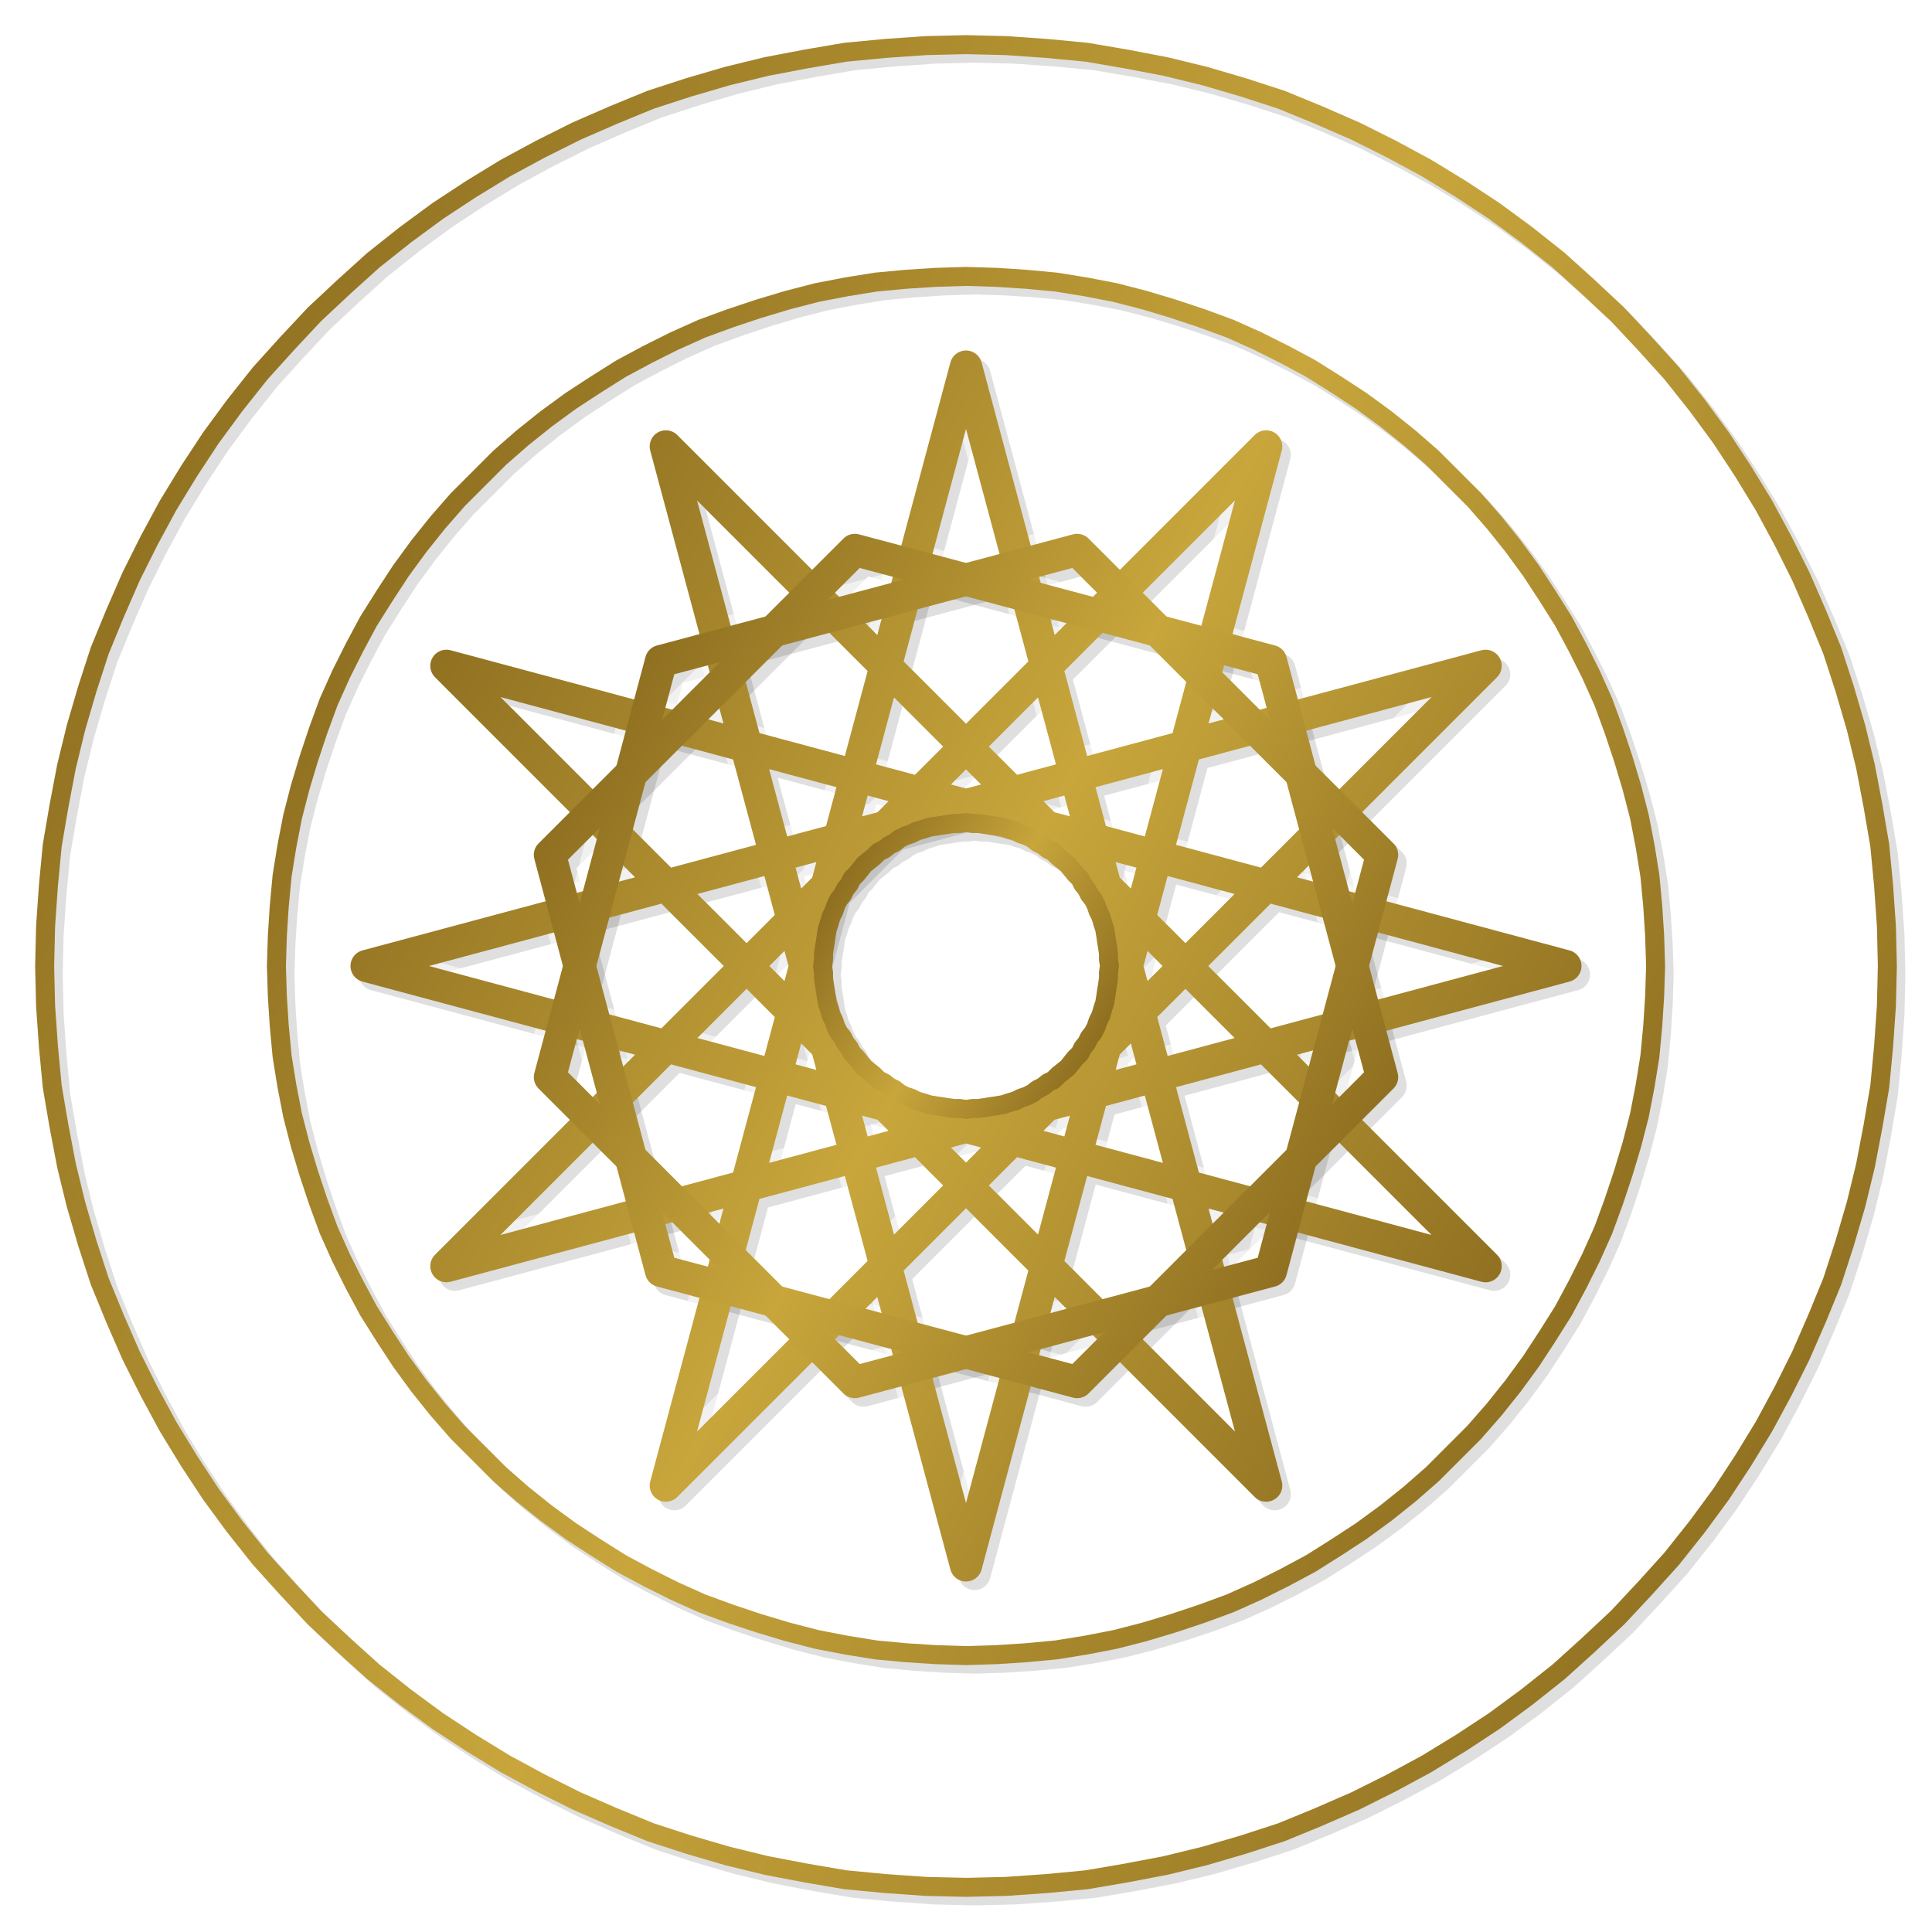
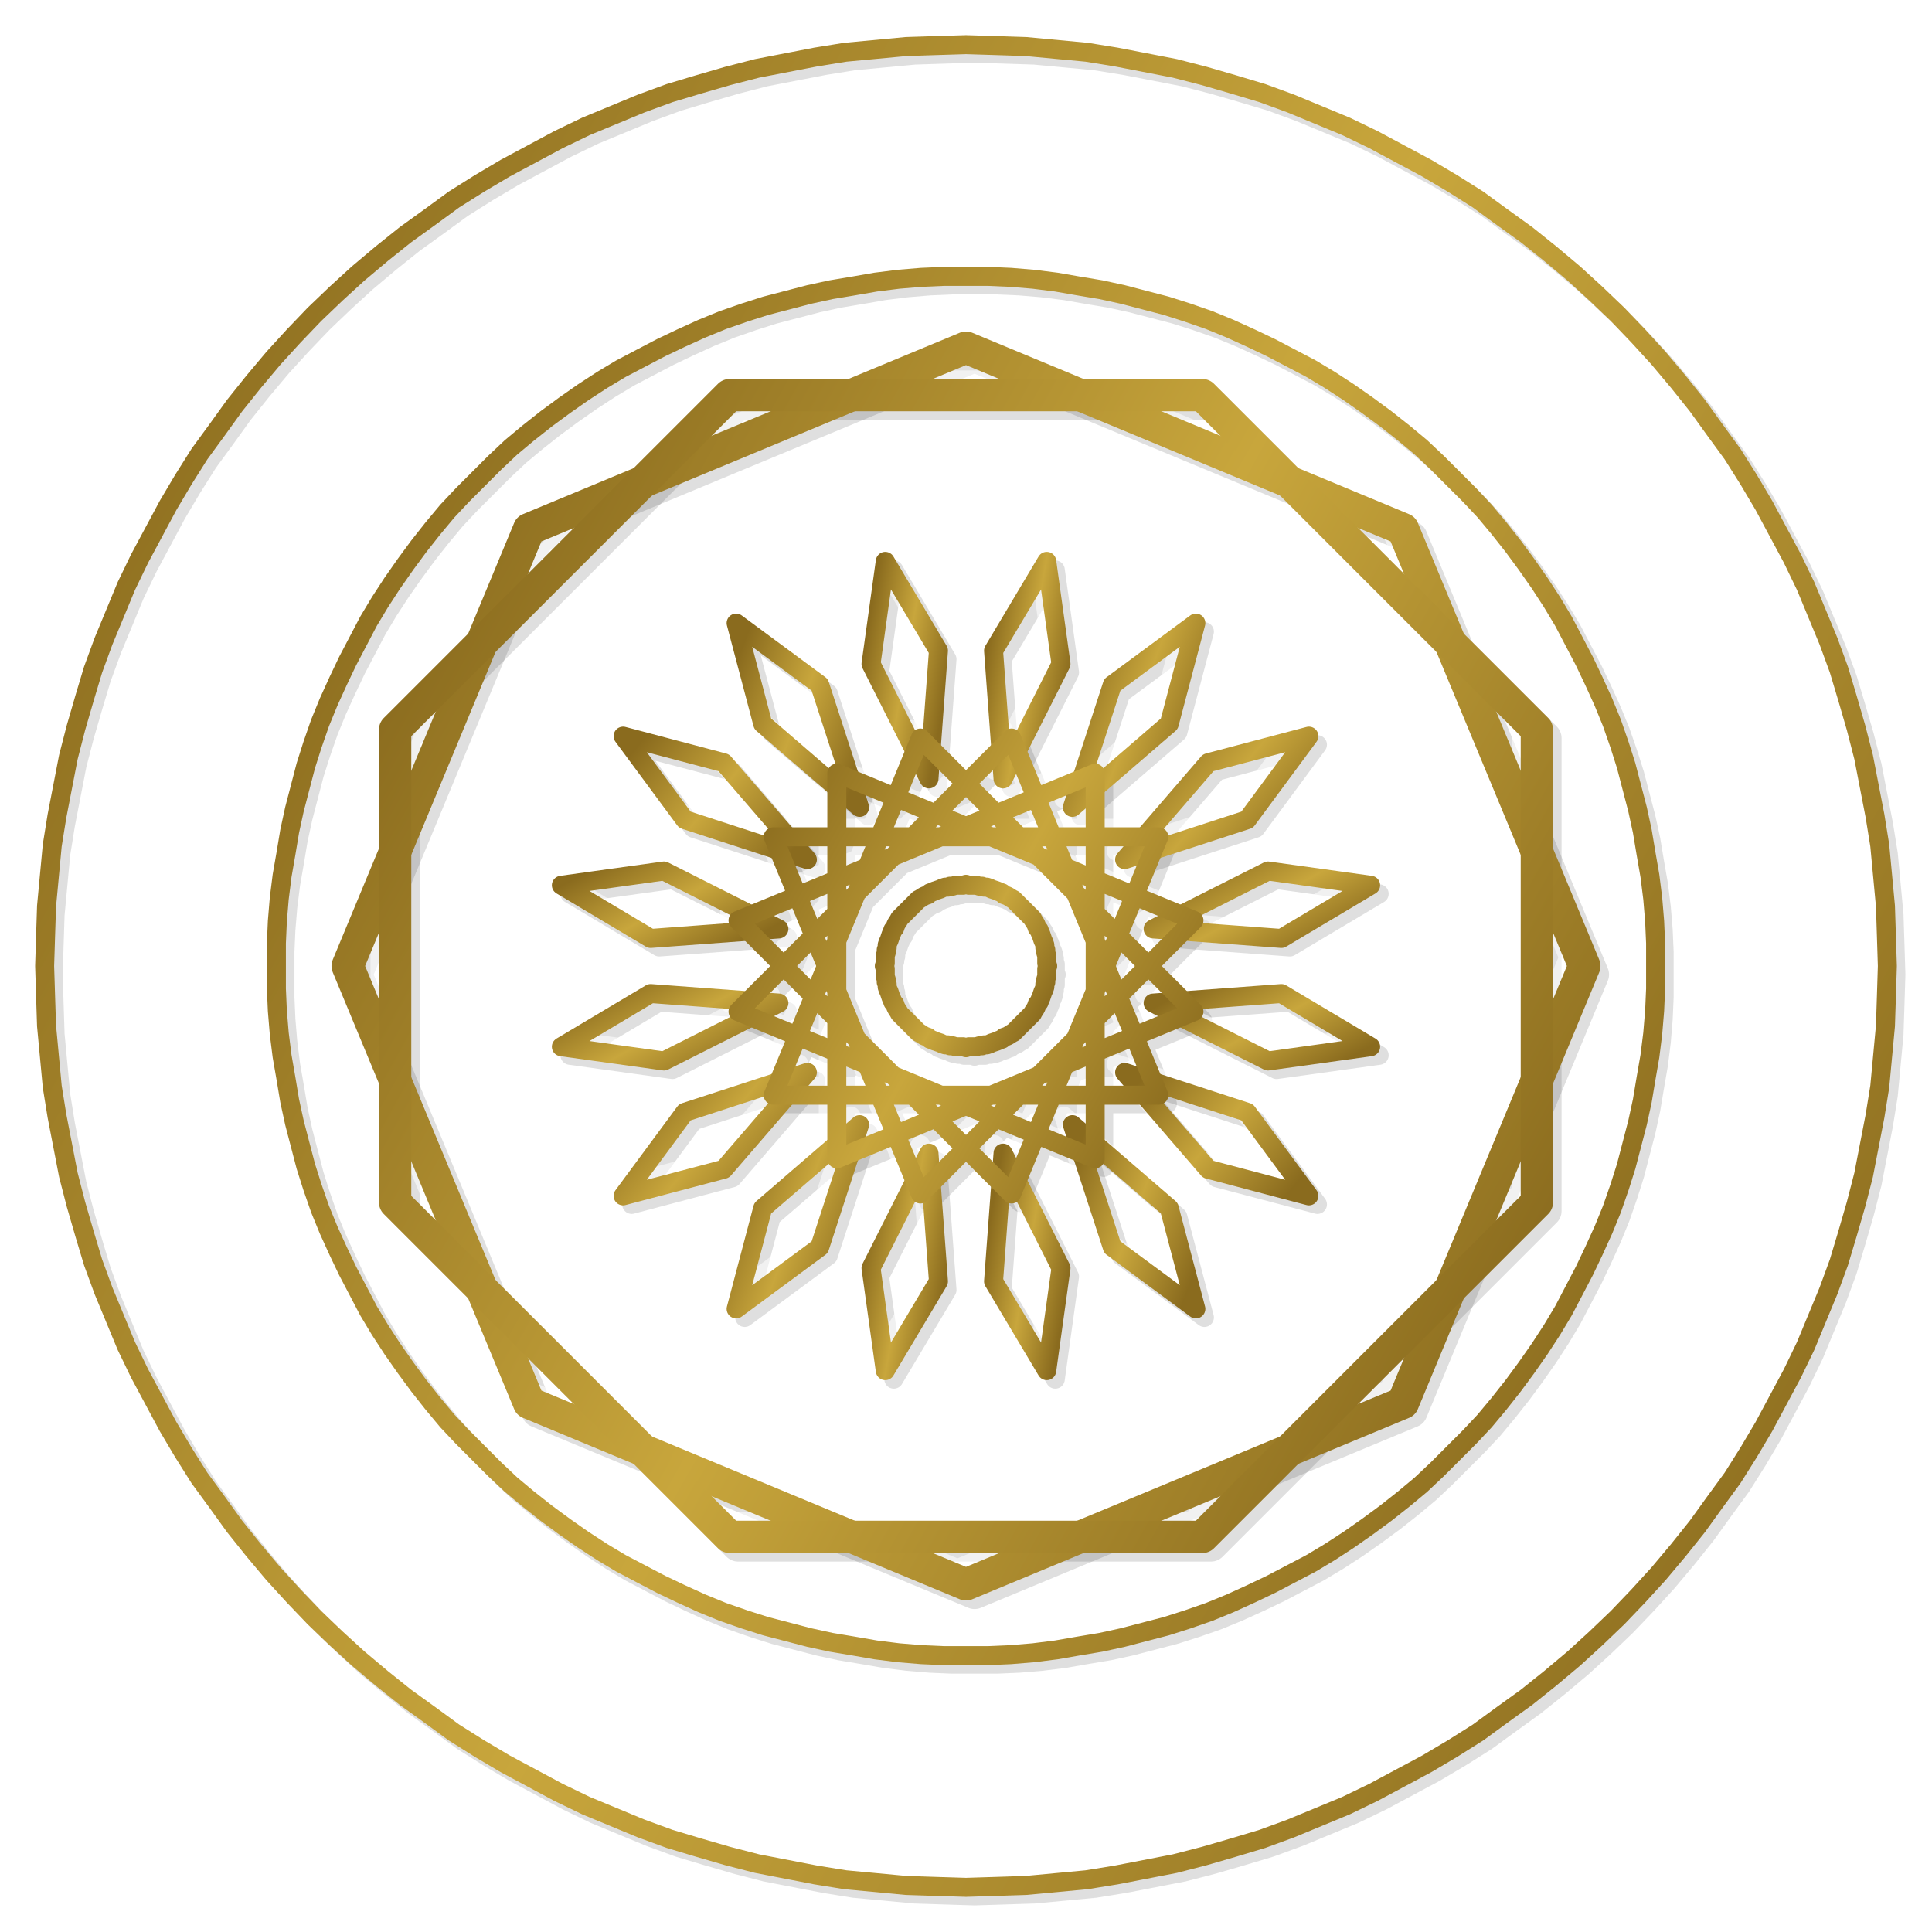
<svg xmlns="http://www.w3.org/2000/svg" viewBox="-1.70 -1.70 203.40 203.40">
  <defs>
    <linearGradient id="leaf" x1="0%" y1="22%" x2="100%" y2="78%">
      <stop offset="0%" stop-color="#8a6b1e" />
      <stop offset="50%" stop-color="#c8a63c" />
      <stop offset="100%" stop-color="#8a6b1e" />
    </linearGradient>
    <g id="o" fill="none" stroke-linecap="round" stroke-linejoin="round">
-       <path d="M197.0 100.0 L196.9 104.2 L196.6 108.5 L196.2 112.7 L195.5 116.8 L194.7 121.0 L193.7 125.1 L192.5 129.2 L191.2 133.2 L189.6 137.1 L187.9 141.0 L186.0 144.8 L184.0 148.5 L181.8 152.1 L179.5 155.6 L177.0 159.0 L174.3 162.4 L171.5 165.5 L168.6 168.6 L165.5 171.5 L162.4 174.3 L159.0 177.0 L155.6 179.5 L152.1 181.8 L148.5 184.0 L144.8 186.0 L141.0 187.9 L137.1 189.6 L133.2 191.2 L129.2 192.5 L125.1 193.7 L121.0 194.7 L116.8 195.5 L112.7 196.2 L108.5 196.6 L104.2 196.9 L100.0 197.0 L95.8 196.9 L91.5 196.6 L87.3 196.2 L83.2 195.5 L79.0 194.7 L74.9 193.7 L70.8 192.5 L66.8 191.2 L62.9 189.6 L59.0 187.9 L55.2 186.0 L51.5 184.0 L47.9 181.8 L44.4 179.5 L41.0 177.0 L37.6 174.3 L34.5 171.5 L31.4 168.6 L28.5 165.5 L25.7 162.4 L23.0 159.0 L20.5 155.6 L18.2 152.1 L16.0 148.5 L14.0 144.8 L12.1 141.0 L10.4 137.1 L8.8 133.2 L7.5 129.2 L6.3 125.1 L5.3 121.0 L4.5 116.8 L3.8 112.7 L3.4 108.5 L3.1 104.2 L3.0 100.0 L3.1 95.8 L3.4 91.5 L3.8 87.3 L4.5 83.2 L5.3 79.0 L6.3 74.9 L7.5 70.8 L8.8 66.8 L10.4 62.9 L12.1 59.0 L14.0 55.2 L16.0 51.5 L18.2 47.9 L20.5 44.4 L23.0 41.0 L25.7 37.6 L28.5 34.5 L31.4 31.4 L34.5 28.5 L37.6 25.7 L41.0 23.0 L44.4 20.5 L47.9 18.2 L51.5 16.0 L55.2 14.0 L59.0 12.1 L62.9 10.4 L66.8 8.8 L70.8 7.5 L74.9 6.3 L79.0 5.3 L83.2 4.5 L87.3 3.8 L91.5 3.4 L95.8 3.1 L100.0 3.0 L104.2 3.1 L108.5 3.4 L112.7 3.8 L116.8 4.5 L121.0 5.3 L125.1 6.3 L129.2 7.5 L133.2 8.8 L137.1 10.4 L141.0 12.1 L144.8 14.0 L148.5 16.0 L152.1 18.2 L155.6 20.5 L159.0 23.0 L162.4 25.7 L165.5 28.5 L168.6 31.4 L171.5 34.5 L174.3 37.6 L177.0 41.0 L179.5 44.4 L181.8 47.9 L184.0 51.5 L186.0 55.2 L187.9 59.0 L189.6 62.9 L191.2 66.8 L192.5 70.8 L193.7 74.9 L194.7 79.0 L195.5 83.2 L196.2 87.3 L196.6 91.5 L196.9 95.8 Z" stroke-width="2" />
-       <path d="M172.6 100.0 L172.5 103.2 L172.3 106.3 L172.0 109.5 L171.5 112.6 L170.9 115.7 L170.1 118.8 L169.2 121.8 L168.2 124.8 L167.1 127.8 L165.8 130.7 L164.4 133.5 L162.9 136.3 L161.2 139.0 L159.5 141.6 L157.6 144.2 L155.6 146.7 L153.5 149.1 L151.3 151.3 L149.1 153.5 L146.7 155.6 L144.2 157.6 L141.6 159.5 L139.0 161.2 L136.3 162.9 L133.5 164.4 L130.7 165.8 L127.8 167.1 L124.8 168.2 L121.8 169.2 L118.8 170.1 L115.7 170.9 L112.6 171.5 L109.5 172.0 L106.3 172.3 L103.2 172.5 L100.0 172.6 L96.8 172.5 L93.7 172.3 L90.5 172.0 L87.4 171.5 L84.3 170.9 L81.2 170.1 L78.2 169.2 L75.2 168.2 L72.2 167.1 L69.3 165.8 L66.5 164.4 L63.7 162.9 L61.0 161.2 L58.4 159.5 L55.8 157.6 L53.3 155.6 L50.9 153.5 L48.7 151.3 L46.5 149.1 L44.4 146.7 L42.4 144.2 L40.5 141.6 L38.8 139.0 L37.1 136.3 L35.6 133.5 L34.2 130.7 L32.9 127.8 L31.8 124.8 L30.8 121.8 L29.9 118.8 L29.1 115.7 L28.5 112.6 L28.0 109.5 L27.7 106.3 L27.5 103.2 L27.4 100.0 L27.5 96.8 L27.7 93.7 L28.0 90.5 L28.5 87.4 L29.1 84.3 L29.9 81.2 L30.8 78.2 L31.8 75.2 L32.9 72.2 L34.2 69.3 L35.6 66.5 L37.1 63.7 L38.8 61.0 L40.5 58.4 L42.4 55.8 L44.4 53.3 L46.5 50.9 L48.7 48.7 L50.9 46.5 L53.3 44.4 L55.8 42.4 L58.4 40.5 L61.0 38.8 L63.7 37.1 L66.5 35.6 L69.3 34.2 L72.2 32.9 L75.2 31.8 L78.2 30.8 L81.2 29.9 L84.3 29.1 L87.4 28.5 L90.5 28.0 L93.7 27.7 L96.8 27.5 L100.0 27.4 L103.2 27.5 L106.3 27.7 L109.5 28.0 L112.6 28.5 L115.7 29.1 L118.8 29.9 L121.8 30.8 L124.8 31.8 L127.8 32.9 L130.7 34.2 L133.5 35.6 L136.3 37.1 L139.0 38.8 L141.6 40.5 L144.2 42.4 L146.7 44.4 L149.1 46.5 L151.3 48.7 L153.5 50.9 L155.6 53.3 L157.6 55.8 L159.5 58.4 L161.2 61.0 L162.9 63.7 L164.4 66.5 L165.8 69.3 L167.1 72.2 L168.2 75.2 L169.2 78.2 L170.1 81.2 L170.9 84.3 L171.5 87.4 L172.0 90.5 L172.3 93.7 L172.5 96.8 Z" stroke-width="2" />
-       <path d="M100.0 36.9 L131.6 154.7 L45.3 68.4 L163.1 100.0 L45.3 131.6 L131.6 45.3 L100.0 163.1 L68.4 45.3 L154.7 131.6 L36.9 100.0 L154.7 68.4 L68.4 154.7 Z" stroke-width="3.4" />
-       <path d="M111.7 56.2 L143.8 88.3 L132.1 132.1 L88.3 143.8 L56.2 111.7 L67.9 67.9 Z" stroke-width="3.4" />
-       <path d="M132.1 67.9 L143.8 111.7 L111.7 143.8 L67.9 132.1 L56.2 88.3 L88.3 56.2 Z" stroke-width="3.4" />
-       <path d="M115.1 100.0 L115.0 100.7 L115.0 101.3 L114.9 102.0 L114.8 102.6 L114.7 103.3 L114.6 103.9 L114.4 104.5 L114.2 105.2 L113.9 105.8 L113.7 106.4 L113.4 107.0 L113.0 107.5 L112.7 108.1 L112.3 108.6 L112.0 109.2 L111.5 109.7 L111.1 110.2 L110.7 110.7 L110.2 111.1 L109.7 111.5 L109.2 112.0 L108.6 112.3 L108.1 112.7 L107.5 113.0 L107.0 113.4 L106.4 113.7 L105.8 113.9 L105.2 114.2 L104.5 114.4 L103.9 114.6 L103.3 114.7 L102.6 114.8 L102.0 114.9 L101.3 115.0 L100.7 115.0 L100.0 115.1 L99.3 115.0 L98.7 115.0 L98.0 114.9 L97.4 114.8 L96.7 114.7 L96.1 114.6 L95.5 114.4 L94.8 114.2 L94.2 113.9 L93.6 113.7 L93.0 113.4 L92.5 113.0 L91.9 112.7 L91.4 112.3 L90.8 112.0 L90.3 111.5 L89.8 111.1 L89.3 110.7 L88.9 110.2 L88.5 109.7 L88.0 109.2 L87.7 108.6 L87.3 108.1 L87.0 107.5 L86.6 107.0 L86.3 106.4 L86.1 105.8 L85.8 105.2 L85.6 104.5 L85.4 103.9 L85.3 103.3 L85.2 102.6 L85.1 102.0 L85.0 101.3 L85.0 100.7 L84.9 100.0 L85.0 99.3 L85.0 98.7 L85.1 98.0 L85.2 97.4 L85.3 96.7 L85.4 96.1 L85.6 95.5 L85.8 94.8 L86.1 94.2 L86.3 93.6 L86.6 93.0 L87.0 92.5 L87.3 91.9 L87.7 91.4 L88.0 90.8 L88.5 90.3 L88.9 89.8 L89.3 89.3 L89.8 88.9 L90.3 88.5 L90.8 88.0 L91.4 87.7 L91.9 87.3 L92.5 87.0 L93.0 86.6 L93.6 86.3 L94.2 86.1 L94.8 85.8 L95.5 85.6 L96.1 85.4 L96.7 85.3 L97.4 85.2 L98.0 85.1 L98.7 85.0 L99.3 85.0 L100.0 84.9 L100.7 85.0 L101.3 85.0 L102.0 85.1 L102.6 85.2 L103.3 85.3 L103.9 85.4 L104.5 85.6 L105.2 85.8 L105.8 86.1 L106.4 86.3 L107.0 86.6 L107.5 87.0 L108.1 87.3 L108.6 87.7 L109.2 88.0 L109.7 88.5 L110.2 88.9 L110.7 89.3 L111.1 89.8 L111.5 90.3 L112.0 90.8 L112.3 91.4 L112.7 91.9 L113.0 92.5 L113.4 93.0 L113.7 93.6 L113.9 94.2 L114.2 94.8 L114.4 95.5 L114.6 96.1 L114.7 96.7 L114.8 97.4 L114.9 98.0 L115.0 98.7 L115.0 99.3 Z" stroke-width="2" />
+       <path d="M197.0 100.0 L196.9 103.2 L196.8 106.3 L196.5 109.5 L196.2 112.7 L195.7 115.8 L195.1 118.9 L194.5 122.0 L193.7 125.1 L192.8 128.2 L191.9 131.2 L190.8 134.2 L189.6 137.1 L188.4 140.0 L187.0 142.9 L185.5 145.7 L184.0 148.5 L182.4 151.2 L180.7 153.9 L178.8 156.5 L177.0 159.0 L175.0 161.5 L172.9 164.0 L170.8 166.3 L168.6 168.6 L166.3 170.8 L164.0 172.9 L161.5 175.0 L159.0 177.0 L156.5 178.8 L153.9 180.7 L151.2 182.4 L148.5 184.0 L145.7 185.5 L142.9 187.0 L140.0 188.4 L137.1 189.6 L134.2 190.8 L131.2 191.9 L128.2 192.8 L125.1 193.7 L122.0 194.5 L118.9 195.1 L115.8 195.7 L112.7 196.2 L109.5 196.5 L106.3 196.8 L103.2 196.9 L100.0 197.0 L96.8 196.9 L93.7 196.8 L90.5 196.5 L87.3 196.2 L84.2 195.7 L81.1 195.1 L78.0 194.5 L74.9 193.7 L71.8 192.8 L68.8 191.9 L65.8 190.8 L62.9 189.6 L60.0 188.4 L57.1 187.0 L54.3 185.5 L51.5 184.0 L48.8 182.4 L46.1 180.7 L43.5 178.8 L41.0 177.0 L38.5 175.0 L36.0 172.9 L33.7 170.8 L31.4 168.6 L29.2 166.3 L27.1 164.0 L25.0 161.5 L23.0 159.0 L21.2 156.5 L19.3 153.9 L17.6 151.2 L16.0 148.5 L14.5 145.7 L13.0 142.9 L11.6 140.0 L10.4 137.1 L9.2 134.2 L8.1 131.2 L7.2 128.2 L6.3 125.1 L5.5 122.0 L4.9 118.9 L4.3 115.8 L3.8 112.7 L3.5 109.5 L3.2 106.3 L3.1 103.2 L3.0 100.0 L3.1 96.8 L3.2 93.7 L3.5 90.5 L3.8 87.3 L4.3 84.2 L4.9 81.1 L5.5 78.0 L6.3 74.9 L7.2 71.8 L8.1 68.8 L9.2 65.8 L10.4 62.9 L11.6 60.0 L13.0 57.1 L14.5 54.3 L16.0 51.5 L17.6 48.8 L19.3 46.1 L21.2 43.5 L23.0 41.0 L25.0 38.5 L27.1 36.0 L29.2 33.7 L31.4 31.4 L33.7 29.2 L36.0 27.1 L38.5 25.0 L41.0 23.0 L43.5 21.2 L46.1 19.3 L48.8 17.6 L51.5 16.0 L54.3 14.5 L57.1 13.0 L60.0 11.6 L62.9 10.4 L65.8 9.2 L68.8 8.1 L71.8 7.2 L74.9 6.3 L78.0 5.5 L81.1 4.9 L84.2 4.3 L87.3 3.8 L90.5 3.5 L93.7 3.2 L96.8 3.1 L100.0 3.0 L103.2 3.1 L106.3 3.2 L109.5 3.5 L112.7 3.8 L115.8 4.3 L118.9 4.9 L122.0 5.5 L125.1 6.3 L128.2 7.2 L131.2 8.1 L134.2 9.2 L137.1 10.4 L140.0 11.6 L142.9 13.0 L145.7 14.5 L148.5 16.0 L151.2 17.6 L153.9 19.3 L156.5 21.2 L159.0 23.0 L161.5 25.0 L164.0 27.1 L166.3 29.2 L168.6 31.4 L170.8 33.7 L172.9 36.0 L175.0 38.5 L177.0 41.0 L178.8 43.5 L180.7 46.1 L182.4 48.8 L184.0 51.5 L185.5 54.3 L187.0 57.1 L188.4 60.0 L189.6 62.9 L190.8 65.8 L191.9 68.8 L192.8 71.8 L193.7 74.9 L194.5 78.0 L195.1 81.1 L195.7 84.2 L196.2 87.3 L196.5 90.5 L196.8 93.7 L196.9 96.8 Z" stroke-width="2" />
+       <path d="M172.6 100.0 L172.6 102.4 L172.5 104.7 L172.3 107.1 L172.0 109.5 L171.6 111.8 L171.2 114.2 L170.7 116.5 L170.1 118.8 L169.5 121.1 L168.8 123.3 L168.0 125.6 L167.1 127.8 L166.1 130.0 L165.1 132.1 L164.0 134.2 L162.9 136.3 L161.7 138.3 L160.4 140.3 L159.0 142.3 L157.6 144.2 L156.1 146.1 L154.6 147.9 L153.0 149.6 L151.3 151.3 L149.6 153.0 L147.9 154.6 L146.1 156.1 L144.2 157.6 L142.3 159.0 L140.3 160.4 L138.3 161.7 L136.3 162.9 L134.2 164.0 L132.1 165.1 L130.0 166.1 L127.8 167.1 L125.6 168.0 L123.3 168.8 L121.1 169.5 L118.8 170.1 L116.5 170.7 L114.2 171.2 L111.8 171.6 L109.5 172.0 L107.1 172.3 L104.7 172.5 L102.4 172.6 L100.0 172.6 L97.6 172.6 L95.3 172.5 L92.9 172.3 L90.5 172.0 L88.2 171.6 L85.8 171.2 L83.5 170.7 L81.2 170.1 L78.9 169.5 L76.7 168.8 L74.4 168.0 L72.2 167.1 L70.0 166.1 L67.9 165.1 L65.8 164.0 L63.7 162.9 L61.7 161.7 L59.7 160.4 L57.7 159.0 L55.8 157.6 L53.9 156.1 L52.1 154.6 L50.4 153.0 L48.7 151.3 L47.0 149.6 L45.4 147.9 L43.9 146.1 L42.4 144.2 L41.0 142.3 L39.6 140.3 L38.3 138.3 L37.1 136.3 L36.0 134.2 L34.9 132.1 L33.9 130.0 L32.9 127.8 L32.0 125.6 L31.2 123.3 L30.5 121.1 L29.9 118.8 L29.3 116.5 L28.8 114.2 L28.4 111.8 L28.0 109.5 L27.7 107.1 L27.5 104.7 L27.4 102.4 L27.4 100.0 L27.4 97.6 L27.5 95.3 L27.7 92.9 L28.0 90.5 L28.4 88.2 L28.8 85.8 L29.3 83.5 L29.9 81.2 L30.5 78.9 L31.2 76.7 L32.0 74.4 L32.9 72.2 L33.9 70.0 L34.9 67.9 L36.0 65.8 L37.1 63.7 L38.3 61.7 L39.6 59.7 L41.0 57.7 L42.4 55.8 L43.9 53.9 L45.4 52.1 L47.0 50.4 L48.7 48.7 L50.4 47.0 L52.1 45.4 L53.9 43.9 L55.8 42.4 L57.7 41.0 L59.7 39.6 L61.7 38.3 L63.7 37.1 L65.8 36.0 L67.9 34.9 L70.0 33.9 L72.2 32.9 L74.4 32.0 L76.7 31.2 L78.9 30.5 L81.2 29.9 L83.5 29.3 L85.8 28.8 L88.2 28.4 L90.5 28.0 L92.9 27.7 L95.3 27.5 L97.6 27.4 L100.0 27.4 L102.4 27.4 L104.7 27.5 L107.1 27.7 L109.5 28.0 L111.8 28.4 L114.2 28.8 L116.5 29.3 L118.8 29.9 L121.1 30.5 L123.3 31.2 L125.6 32.0 L127.8 32.9 L130.0 33.9 L132.1 34.9 L134.2 36.0 L136.3 37.1 L138.3 38.3 L140.3 39.6 L142.3 41.0 L144.2 42.4 L146.1 43.9 L147.9 45.4 L149.6 47.0 L151.3 48.7 L153.0 50.4 L154.6 52.1 L156.1 53.9 L157.6 55.8 L159.0 57.7 L160.4 59.7 L161.7 61.7 L162.9 63.7 L164.0 65.8 L165.1 67.9 L166.1 70.0 L167.1 72.2 L168.0 74.4 L168.8 76.7 L169.5 78.9 L170.1 81.2 L170.7 83.5 L171.2 85.8 L171.6 88.2 L172.0 90.5 L172.3 92.9 L172.5 95.3 L172.6 97.6 Z" stroke-width="2" />
+       <path d="M100.0 34.9 L146.0 54.0 L165.1 100.0 L146.0 146.0 L100.0 165.1 L54.0 146.0 L34.9 100.0 L54.0 54.0 Z" stroke-width="3.4" />
+       <path d="M124.9 39.9 L160.1 75.1 L160.1 124.9 L124.9 160.1 L75.1 160.1 L39.9 124.9 L39.9 75.1 L75.1 39.9 Z" stroke-width="3.4" />
+       <path d="M108.5 57.4 L102.9 66.8 L103.9 80.3 L110.0 68.2 Z" stroke-width="2" />
+       <path d="M124.2 63.9 L115.4 70.4 L111.2 83.3 L121.4 74.5 Z" stroke-width="2" />
+       <path d="M136.1 75.8 L125.5 78.6 L116.7 88.8 L129.6 84.6 Z" stroke-width="2" />
+       <path d="M142.6 91.5 L131.8 90.0 L119.7 96.1 L133.2 97.1 Z" stroke-width="2" />
+       <path d="M142.6 108.5 L133.2 102.9 L119.7 103.9 L131.8 110.0 Z" stroke-width="2" />
+       <path d="M136.1 124.2 L129.6 115.4 L116.7 111.2 L125.5 121.4 Z" stroke-width="2" />
+       <path d="M124.2 136.1 L121.4 125.5 L111.2 116.7 L115.4 129.6 Z" stroke-width="2" />
+       <path d="M108.5 142.6 L110.0 131.8 L103.9 119.7 L102.9 133.2 Z" stroke-width="2" />
+       <path d="M91.5 142.6 L97.1 133.2 L96.1 119.7 L90.0 131.8 Z" stroke-width="2" />
+       <path d="M75.8 136.1 L84.6 129.6 L88.8 116.7 L78.6 125.5 Z" stroke-width="2" />
+       <path d="M63.9 124.2 L74.5 121.4 L83.3 111.2 L70.4 115.4 Z" stroke-width="2" />
+       <path d="M57.4 108.5 L68.2 110.0 L80.3 103.9 L66.8 102.9 Z" stroke-width="2" />
+       <path d="M57.4 91.5 L66.8 97.1 L80.3 96.1 L68.2 90.0 Z" stroke-width="2" />
+       <path d="M63.9 75.8 L70.4 84.6 L83.3 88.8 L74.5 78.6 Z" stroke-width="2" />
+       <path d="M75.8 63.9 L78.6 74.5 L88.8 83.3 L84.6 70.4 Z" stroke-width="2" />
+       <path d="M91.5 57.4 L90.0 68.2 L96.1 80.3 L97.1 66.8 Z" stroke-width="2" />
+       <path d="M104.8 76.0 L120.3 113.6 L79.7 113.6 L95.2 76.0 L124.0 104.8 L86.4 120.3 L86.4 79.7 L124.0 95.2 L95.2 124.0 L79.7 86.4 L120.3 86.4 L104.8 124.0 L76.0 95.2 L113.6 79.7 L113.6 120.3 L76.0 104.8 Z" stroke-width="2" />
+       <path d="M108.6 100.0 L108.5 100.3 L108.5 100.6 L108.5 100.8 L108.5 101.1 L108.4 101.4 L108.4 101.7 L108.3 101.9 L108.3 102.2 L108.2 102.5 L108.1 102.7 L108.0 103.0 L107.9 103.3 L107.8 103.5 L107.7 103.8 L107.5 104.0 L107.4 104.3 L107.3 104.5 L107.1 104.8 L107.0 105.0 L106.8 105.2 L106.6 105.4 L106.4 105.6 L106.2 105.8 L106.0 106.0 L105.8 106.2 L105.6 106.4 L105.4 106.6 L105.2 106.8 L105.0 107.0 L104.8 107.1 L104.5 107.3 L104.3 107.4 L104.0 107.5 L103.8 107.7 L103.5 107.8 L103.3 107.9 L103.0 108.0 L102.7 108.1 L102.5 108.2 L102.2 108.3 L101.9 108.3 L101.7 108.4 L101.4 108.4 L101.1 108.5 L100.8 108.5 L100.6 108.5 L100.3 108.5 L100.0 108.6 L99.7 108.5 L99.4 108.5 L99.2 108.5 L98.9 108.5 L98.6 108.4 L98.3 108.4 L98.1 108.3 L97.8 108.3 L97.5 108.2 L97.3 108.1 L97.0 108.0 L96.7 107.9 L96.5 107.8 L96.2 107.7 L96.0 107.5 L95.7 107.4 L95.5 107.3 L95.2 107.1 L95.0 107.0 L94.8 106.8 L94.6 106.6 L94.4 106.4 L94.2 106.2 L94.0 106.0 L93.8 105.8 L93.6 105.6 L93.4 105.4 L93.2 105.2 L93.0 105.0 L92.9 104.8 L92.7 104.5 L92.6 104.3 L92.5 104.0 L92.3 103.8 L92.2 103.5 L92.1 103.3 L92.0 103.0 L91.9 102.7 L91.8 102.5 L91.7 102.2 L91.7 101.9 L91.6 101.7 L91.6 101.4 L91.5 101.1 L91.5 100.8 L91.5 100.6 L91.5 100.3 L91.4 100.0 L91.5 99.7 L91.5 99.4 L91.5 99.2 L91.5 98.9 L91.6 98.6 L91.6 98.3 L91.7 98.1 L91.7 97.8 L91.8 97.5 L91.9 97.3 L92.0 97.0 L92.1 96.7 L92.2 96.5 L92.3 96.2 L92.5 96.0 L92.6 95.7 L92.7 95.5 L92.9 95.2 L93.0 95.0 L93.2 94.8 L93.4 94.6 L93.6 94.4 L93.8 94.2 L94.0 94.0 L94.2 93.8 L94.4 93.6 L94.6 93.4 L94.8 93.2 L95.0 93.0 L95.2 92.9 L95.5 92.7 L95.7 92.6 L96.0 92.5 L96.2 92.3 L96.5 92.2 L96.7 92.1 L97.0 92.0 L97.3 91.9 L97.5 91.8 L97.8 91.7 L98.1 91.7 L98.3 91.6 L98.6 91.6 L98.9 91.5 L99.2 91.5 L99.4 91.5 L99.7 91.5 L100.0 91.4 L100.3 91.5 L100.6 91.5 L100.8 91.5 L101.1 91.5 L101.4 91.6 L101.7 91.6 L101.9 91.7 L102.2 91.7 L102.5 91.8 L102.7 91.9 L103.0 92.0 L103.3 92.1 L103.5 92.2 L103.8 92.3 L104.0 92.5 L104.3 92.6 L104.5 92.7 L104.8 92.9 L105.0 93.0 L105.2 93.2 L105.4 93.4 L105.6 93.6 L105.8 93.8 L106.0 94.0 L106.2 94.2 L106.4 94.4 L106.6 94.6 L106.8 94.8 L107.0 95.0 L107.1 95.2 L107.3 95.5 L107.4 95.7 L107.5 96.0 L107.7 96.2 L107.8 96.5 L107.9 96.7 L108.0 97.0 L108.1 97.3 L108.2 97.5 L108.3 97.8 L108.3 98.1 L108.4 98.3 L108.4 98.6 L108.5 98.9 L108.5 99.2 L108.5 99.4 L108.5 99.7 Z" stroke-width="2" />
      <g stroke="none">
        <circle cx="100.0" cy="15.2" r="3.2" />
-         <circle cx="121.9" cy="18.1" r="1.8" />
-         <circle cx="142.4" cy="26.6" r="3.2" />
-         <circle cx="160.0" cy="40.0" r="1.8" />
-         <circle cx="173.4" cy="57.6" r="3.2" />
-         <circle cx="181.9" cy="78.1" r="1.8" />
+         <circle cx="132.5" cy="21.7" r="3.2" />
+         <circle cx="160.0" cy="40.0" r="3.2" />
+         <circle cx="178.3" cy="67.5" r="3.2" />
        <circle cx="184.8" cy="100.0" r="3.2" />
-         <circle cx="181.9" cy="121.9" r="1.8" />
-         <circle cx="173.4" cy="142.4" r="3.2" />
-         <circle cx="160.0" cy="160.0" r="1.8" />
-         <circle cx="142.4" cy="173.4" r="3.2" />
-         <circle cx="121.9" cy="181.9" r="1.8" />
+         <circle cx="178.3" cy="132.5" r="3.2" />
+         <circle cx="160.0" cy="160.0" r="3.2" />
+         <circle cx="132.5" cy="178.3" r="3.2" />
        <circle cx="100.0" cy="184.8" r="3.2" />
-         <circle cx="78.1" cy="181.9" r="1.8" />
-         <circle cx="57.6" cy="173.4" r="3.2" />
-         <circle cx="40.0" cy="160.0" r="1.8" />
-         <circle cx="26.6" cy="142.4" r="3.2" />
-         <circle cx="18.1" cy="121.9" r="1.8" />
+         <circle cx="67.5" cy="178.3" r="3.2" />
+         <circle cx="40.0" cy="160.0" r="3.2" />
+         <circle cx="21.7" cy="132.5" r="3.2" />
        <circle cx="15.2" cy="100.0" r="3.2" />
-         <circle cx="18.1" cy="78.1" r="1.8" />
-         <circle cx="26.6" cy="57.6" r="3.2" />
-         <circle cx="40.0" cy="40.0" r="1.8" />
-         <circle cx="57.6" cy="26.6" r="3.2" />
-         <circle cx="78.1" cy="18.1" r="1.8" />
-         <circle cx="100.0" cy="100.0" r="5.6" />
+         <circle cx="21.7" cy="67.5" r="3.2" />
+         <circle cx="40.0" cy="40.0" r="3.2" />
+         <circle cx="67.5" cy="21.7" r="3.2" />
+         <circle cx="103.2" cy="83.8" r="2.0" />
+         <circle cx="109.2" cy="86.3" r="2.0" />
+         <circle cx="113.7" cy="90.8" r="2.0" />
+         <circle cx="116.2" cy="96.8" r="2.0" />
+         <circle cx="116.2" cy="103.2" r="2.0" />
+         <circle cx="113.7" cy="109.2" r="2.0" />
+         <circle cx="109.2" cy="113.7" r="2.0" />
+         <circle cx="103.2" cy="116.2" r="2.0" />
+         <circle cx="96.8" cy="116.2" r="2.0" />
+         <circle cx="90.8" cy="113.7" r="2.0" />
+         <circle cx="86.3" cy="109.2" r="2.0" />
+         <circle cx="83.8" cy="103.2" r="2.0" />
+         <circle cx="83.8" cy="96.8" r="2.0" />
+         <circle cx="86.3" cy="90.8" r="2.0" />
+         <circle cx="90.8" cy="86.3" r="2.0" />
+         <circle cx="96.8" cy="83.8" r="2.0" />
+         <circle cx="100.0" cy="100.0" r="5.3" />
      </g>
    </g>
  </defs>
  <use href="#o" x="0.9" y="0.9" stroke="rgba(28,27,24,0.14)" fill="rgba(28,27,24,0.14)" />
  <use href="#o" x="-0.9" y="-0.9" stroke="rgba(255,255,255,0.55)" fill="rgba(255,255,255,0.55)" />
  <use href="#o" stroke="url(#leaf)" fill="url(#leaf)" />
</svg>
